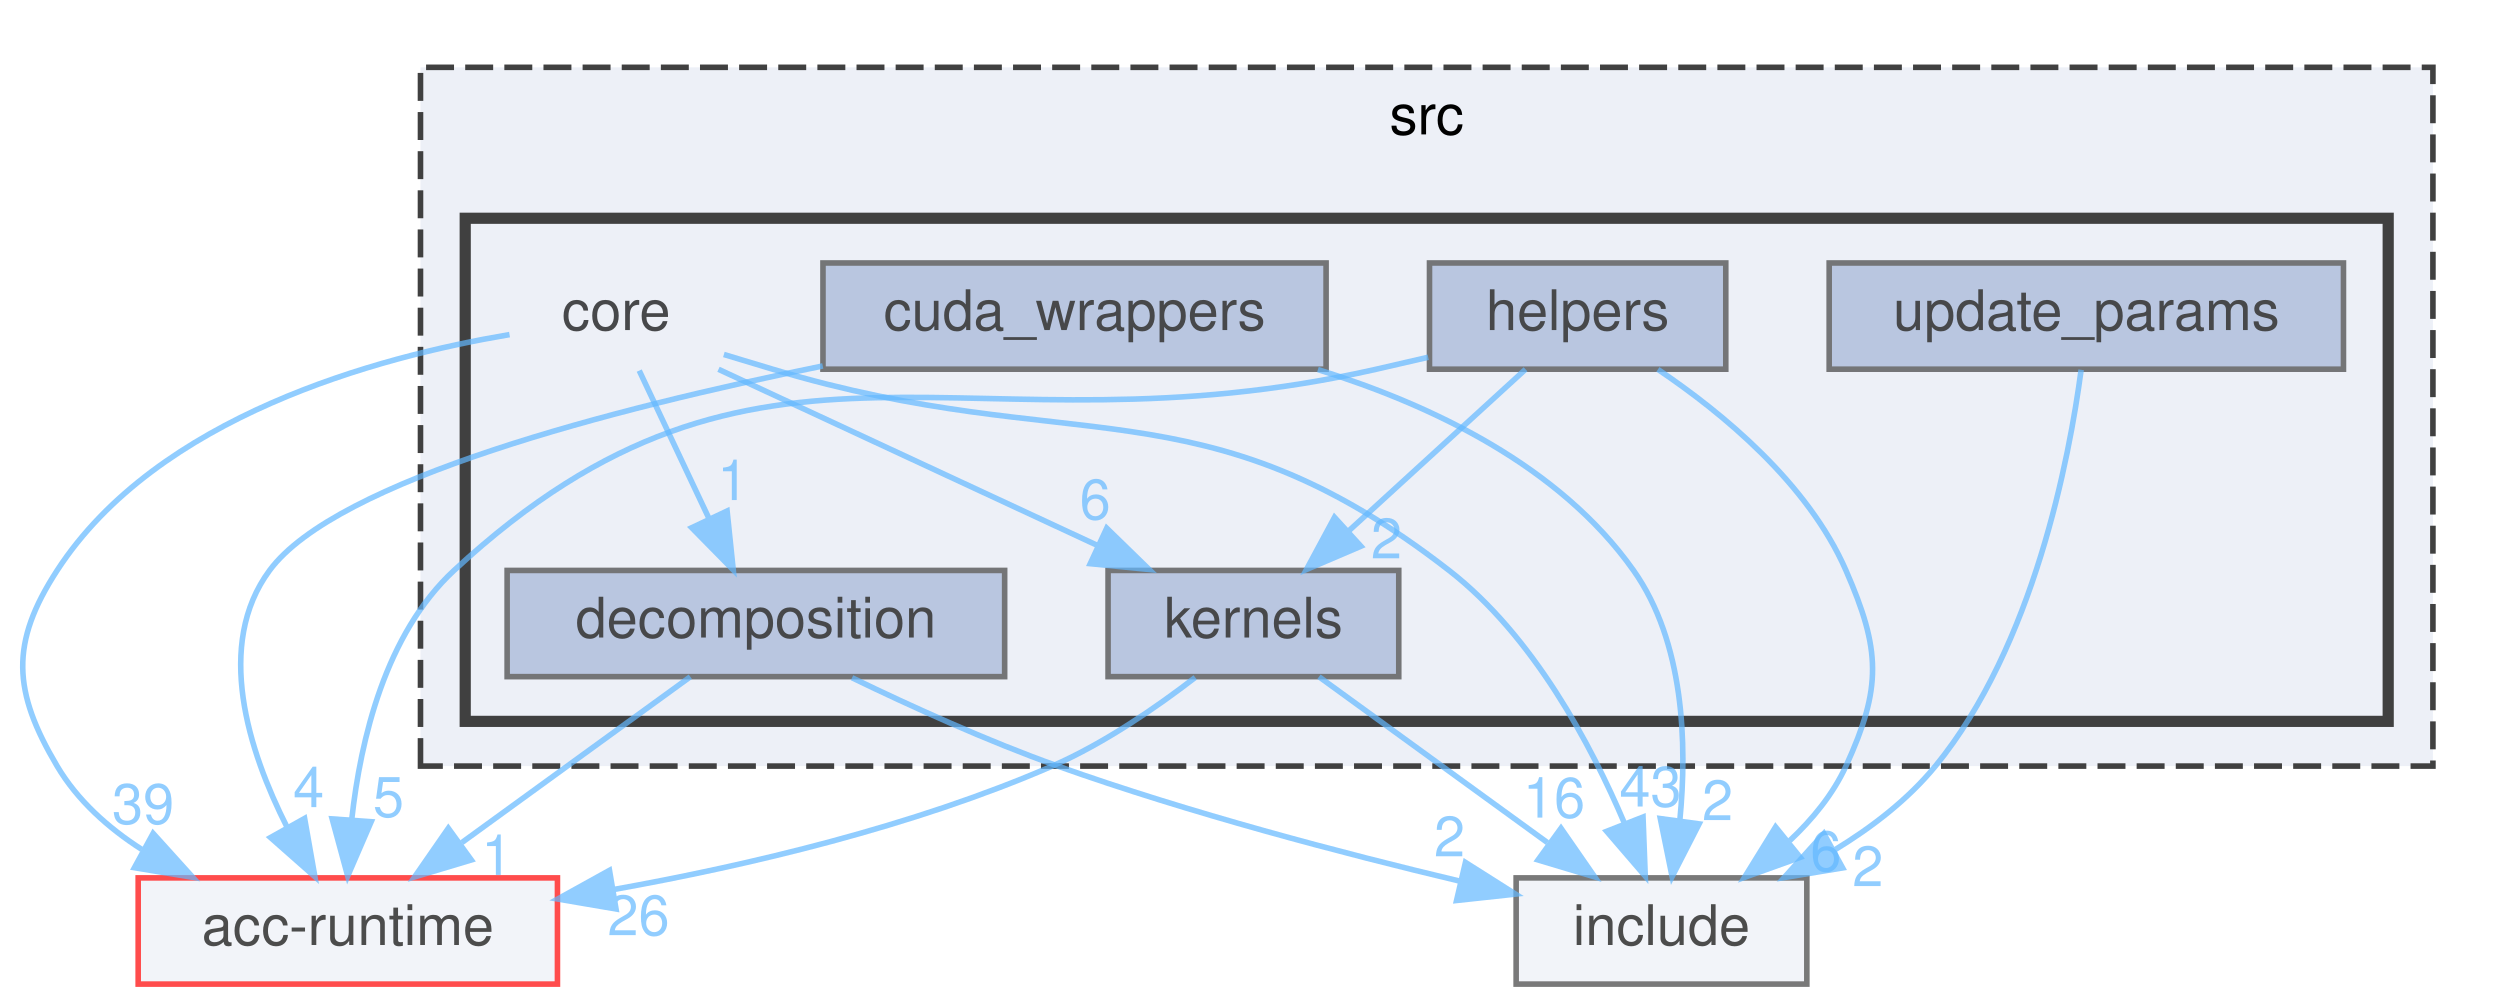
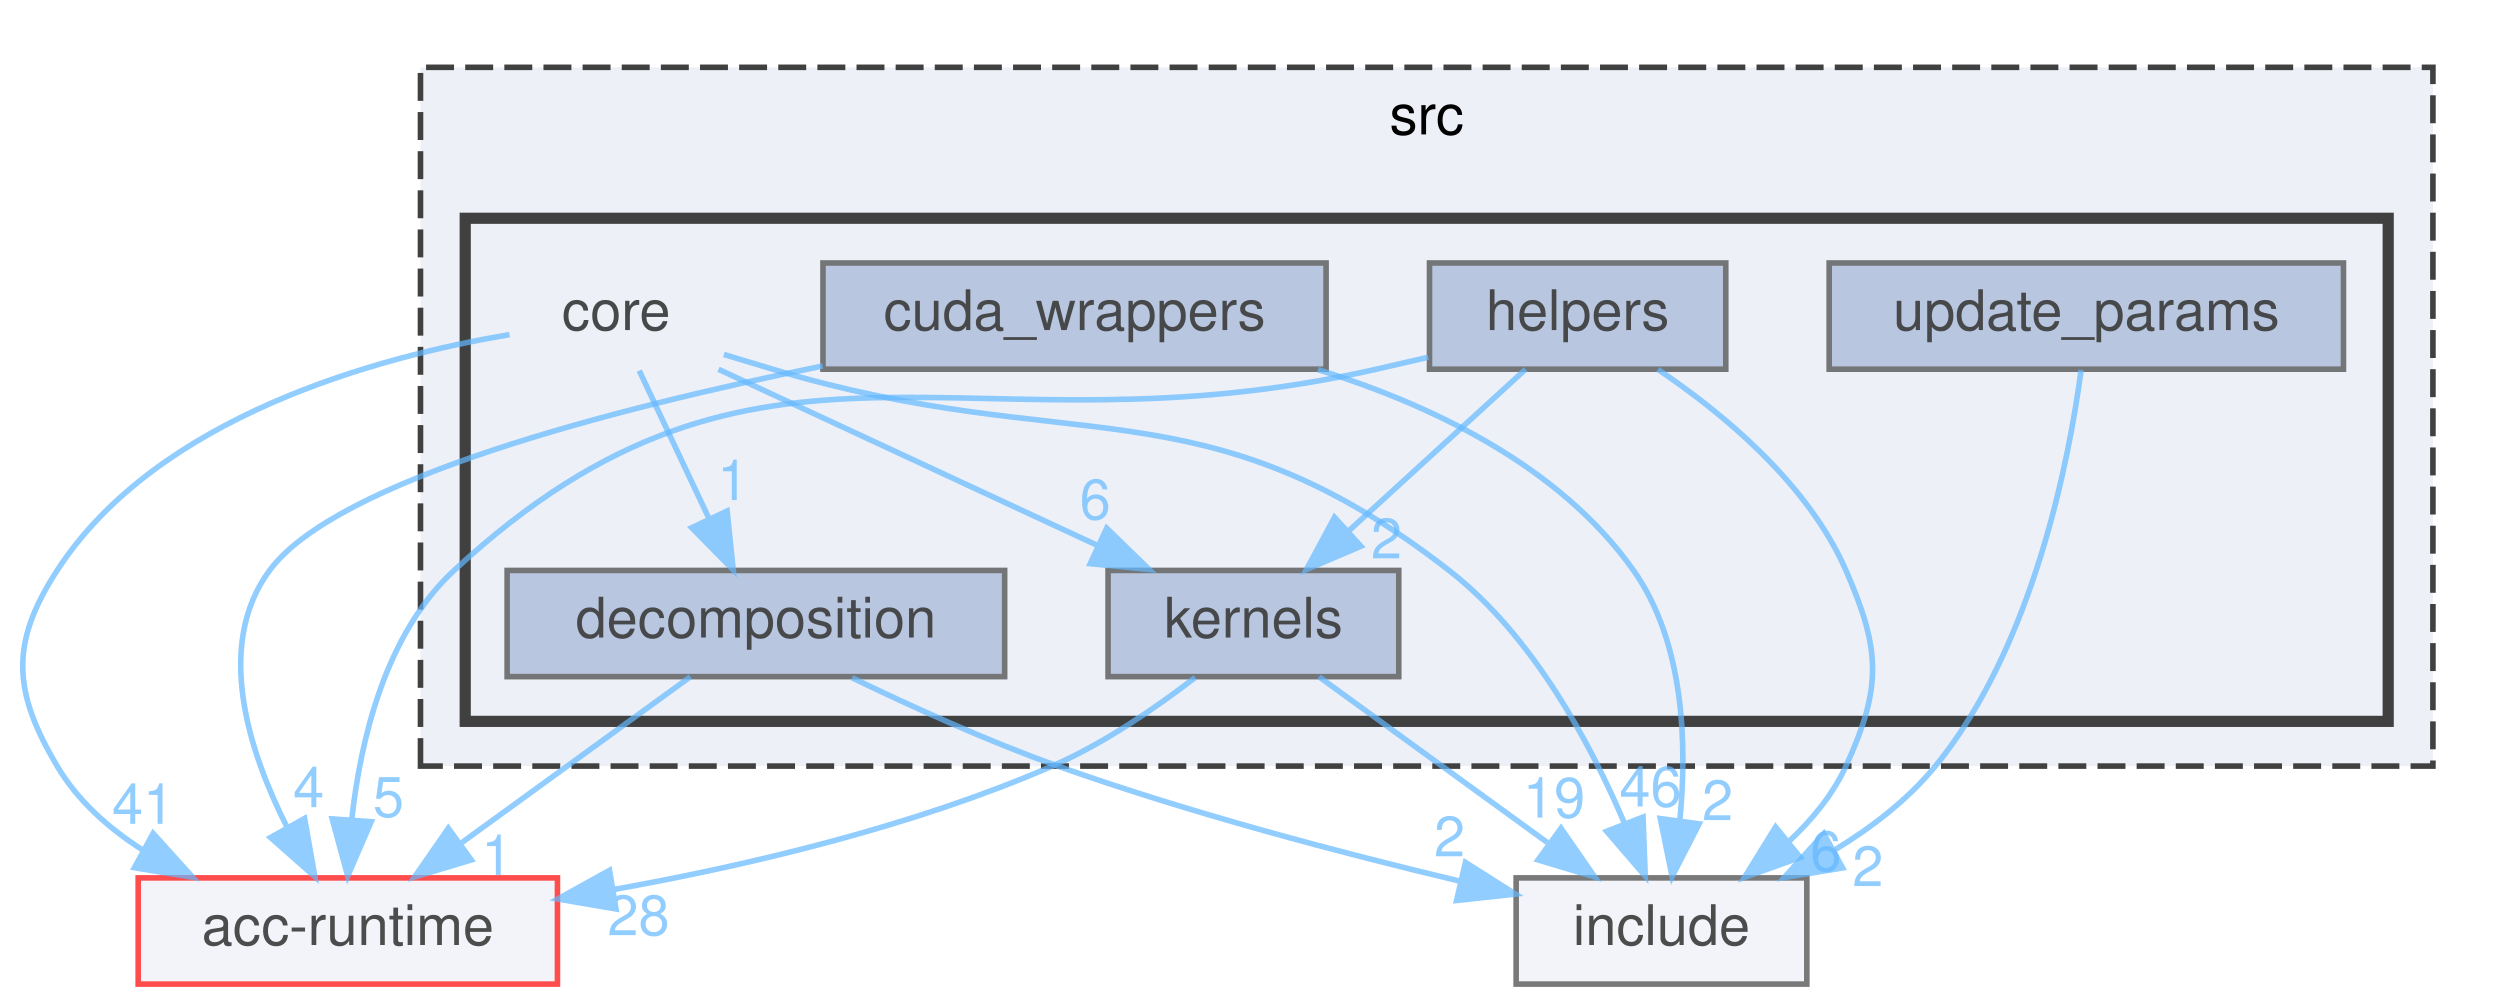
<svg xmlns="http://www.w3.org/2000/svg" xmlns:xlink="http://www.w3.org/1999/xlink" width="447pt" height="180pt" viewBox="0.00 0.00 447.22 180.00">
  <svg id="main" version="1.1" xml:space="preserve">
    <style type="text/css">
.node, .edge {opacity: 0.7;}
.node.selected, .edge.selected {opacity: 1;}
.edge:hover path { stroke: red; }
.edge:hover polygon { stroke: red; fill: red; }
</style>
    <svg id="graph" class="graph">
      <g id="graph0" class="graph" transform="scale(1 1) rotate(0) translate(4 176)">
        <g id="clust1" class="cluster">
          <g id="a_clust1">
            <a xlink:href="dir_68267d1309a1af8e8297ef4c3efbcdba.html" target="_top" xlink:title="src">
              <polygon fill="#edf0f7" stroke="#404040" stroke-dasharray="5,2" points="71.22,-39 71.22,-164 431.22,-164 431.22,-39 71.22,-39" />
              <text text-anchor="middle" x="251.22" y="-152" font-family="Helvetica,sans-Serif" font-size="10.00">src</text>
            </a>
          </g>
        </g>
        <g id="clust2" class="cluster">
          <g id="a_clust2">
            <a xlink:href="dir_aebb8dcc11953d78e620bbef0b9e2183.html" target="_top">
              <polygon fill="#edf0f7" stroke="#404040" stroke-width="2" points="79.22,-47 79.22,-137 423.22,-137 423.22,-47 79.22,-47" />
            </a>
          </g>
        </g>
        <g id="node1" class="node">
          <text text-anchor="middle" x="106.22" y="-117" font-family="Helvetica,sans-Serif" font-size="10.00">core</text>
        </g>
        <g id="node3" class="node">
          <g id="a_node3">
            <a xlink:href="dir_1d6db6d7d0e8d182b8afd20380f7ce88.html" target="_top" xlink:title="decomposition">
              <polygon fill="#a2b4d6" stroke="#404040" points="175.72,-74 86.72,-74 86.72,-55 175.72,-55 175.72,-74" />
              <text text-anchor="middle" x="131.22" y="-62" font-family="Helvetica,sans-Serif" font-size="10.00">decomposition</text>
            </a>
          </g>
        </g>
        <g id="edge1" class="edge">
          <g id="a_edge1">
            <a xlink:href="dir_000022_000024.html" target="_top">
              <path fill="none" stroke="#63b8ff" d="M110.35,-109.75C113.73,-102.57 118.63,-92.18 122.84,-83.27" />
              <polygon fill="#63b8ff" stroke="#63b8ff" points="126.07,-84.63 127.17,-74.09 119.74,-81.64 126.07,-84.63" />
            </a>
          </g>
          <g id="a_edge1-headlabel">
            <a xlink:href="dir_000022_000024.html" target="_top" xlink:title="1">
              <text text-anchor="middle" x="127.1" y="-86.59" font-family="Helvetica,sans-Serif" font-size="10.00" fill="#63b8ff">1</text>
            </a>
          </g>
        </g>
        <g id="node5" class="node">
          <g id="a_node5">
            <a xlink:href="dir_6c4b2ad16fd083bd77445f3f3def4082.html" target="_top" xlink:title="kernels">
              <polygon fill="#a2b4d6" stroke="#404040" points="246.22,-74 194.22,-74 194.22,-55 246.22,-55 246.22,-74" />
              <text text-anchor="middle" x="220.22" y="-62" font-family="Helvetica,sans-Serif" font-size="10.00">kernels</text>
            </a>
          </g>
        </g>
        <g id="edge3" class="edge">
          <g id="a_edge3">
            <a xlink:href="dir_000022_000040.html" target="_top">
              <path fill="none" stroke="#63b8ff" d="M124.53,-109.98C142.87,-101.46 171.33,-88.23 192.45,-78.41" />
              <polygon fill="#63b8ff" stroke="#63b8ff" points="193.98,-81.56 201.57,-74.17 191.03,-75.21 193.98,-81.56" />
            </a>
          </g>
          <g id="a_edge3-headlabel">
            <a xlink:href="dir_000022_000040.html" target="_top" xlink:title="6">
              <text text-anchor="middle" x="191.91" y="-83.15" font-family="Helvetica,sans-Serif" font-size="10.00" fill="#63b8ff">6</text>
            </a>
          </g>
        </g>
        <g id="node7" class="node">
          <g id="a_node7">
            <a xlink:href="dir_2dc8787002676dc565357b7cfa0121df.html" target="_top" xlink:title="acc-runtime">
              <polygon fill="#edf0f7" stroke="red" points="95.72,-19 20.72,-19 20.72,0 95.72,0 95.72,-19" />
              <text text-anchor="middle" x="58.22" y="-7" font-family="Helvetica,sans-Serif" font-size="10.00">acc-runtime</text>
            </a>
          </g>
        </g>
        <g id="edge2" class="edge">
          <g id="a_edge2">
            <a xlink:href="dir_000022_000006.html" target="_top">
              <path fill="none" stroke="#63b8ff" d="M87.15,-116.19C63.5,-112.2 24.13,-101.57 6.22,-74 -2.25,-60.95 -1.71,-52.38 6.22,-39 9.85,-32.87 15.32,-27.97 21.36,-24.09" />
              <polygon fill="#63b8ff" stroke="#63b8ff" points="23.39,-26.96 30.49,-19.1 20.04,-20.82 23.39,-26.96" />
            </a>
          </g>
          <g id="a_edge2-headlabel">
-             <a xlink:href="dir_000022_000006.html" target="_top" xlink:title="39">
-               <text text-anchor="middle" x="21.6" y="-28.68" font-family="Helvetica,sans-Serif" font-size="10.00" fill="#63b8ff">39</text>
+             <a xlink:href="dir_000022_000006.html" target="_top" xlink:title="41">
+               <text text-anchor="middle" x="21.6" y="-28.68" font-family="Helvetica,sans-Serif" font-size="10.00" fill="#63b8ff">41</text>
            </a>
          </g>
        </g>
        <g id="node8" class="node">
          <g id="a_node8">
            <a xlink:href="dir_d44c64559bbebec7f509842c48db8b23.html" target="_top" xlink:title="include">
              <polygon fill="#edf0f7" stroke="#404040" points="319.22,-19 267.22,-19 267.22,0 319.22,0 319.22,-19" />
              <text text-anchor="middle" x="293.22" y="-7" font-family="Helvetica,sans-Serif" font-size="10.00">include</text>
            </a>
          </g>
        </g>
        <g id="edge4" class="edge">
          <g id="a_edge4">
            <a xlink:href="dir_000022_000037.html" target="_top">
              <path fill="none" stroke="#63b8ff" d="M125.49,-112.63C128.42,-111.75 131.4,-110.85 134.22,-110 187.95,-93.85 210.91,-108.42 255.22,-74 270.24,-62.33 280.6,-42.92 286.66,-28.62" />
              <polygon fill="#63b8ff" stroke="#63b8ff" points="289.92,-29.89 290.32,-19.3 283.41,-27.33 289.92,-29.89" />
            </a>
          </g>
          <g id="a_edge4-headlabel">
-             <a xlink:href="dir_000022_000037.html" target="_top" xlink:title="43">
-               <text text-anchor="middle" x="291.25" y="-31.77" font-family="Helvetica,sans-Serif" font-size="10.00" fill="#63b8ff">43</text>
+             <a xlink:href="dir_000022_000037.html" target="_top" xlink:title="46">
+               <text text-anchor="middle" x="291.25" y="-31.77" font-family="Helvetica,sans-Serif" font-size="10.00" fill="#63b8ff">46</text>
            </a>
          </g>
        </g>
        <g id="node2" class="node">
          <g id="a_node2">
            <a xlink:href="dir_d9c09af936de384e942a3cb07f82204c.html" target="_top" xlink:title="cuda_wrappers">
              <polygon fill="#a2b4d6" stroke="#404040" points="233.22,-129 143.22,-129 143.22,-110 233.22,-110 233.22,-129" />
              <text text-anchor="middle" x="188.22" y="-117" font-family="Helvetica,sans-Serif" font-size="10.00">cuda_wrappers</text>
            </a>
          </g>
        </g>
        <g id="edge5" class="edge">
          <g id="a_edge5">
            <a xlink:href="dir_000023_000006.html" target="_top">
              <path fill="none" stroke="#63b8ff" d="M143.18,-110.58C105.54,-102.94 56.14,-90.16 44.22,-74 34.4,-60.69 40.4,-41.83 47.33,-28.12" />
              <polygon fill="#63b8ff" stroke="#63b8ff" points="50.49,-29.64 52.33,-19.21 44.39,-26.22 50.49,-29.64" />
            </a>
          </g>
          <g id="a_edge5-headlabel">
            <a xlink:href="dir_000023_000006.html" target="_top" xlink:title="4">
              <text text-anchor="middle" x="51.21" y="-31.66" font-family="Helvetica,sans-Serif" font-size="10.00" fill="#63b8ff">4</text>
            </a>
          </g>
        </g>
        <g id="edge6" class="edge">
          <g id="a_edge6">
            <a xlink:href="dir_000023_000037.html" target="_top">
              <path fill="none" stroke="#63b8ff" d="M231.76,-109.93C252.26,-103.56 275.06,-92.62 288.22,-74 297.29,-61.16 297.83,-42.99 296.51,-29.38" />
              <polygon fill="#63b8ff" stroke="#63b8ff" points="299.95,-28.66 295.12,-19.23 293.01,-29.61 299.95,-28.66" />
            </a>
          </g>
          <g id="a_edge6-headlabel">
            <a xlink:href="dir_000023_000037.html" target="_top" xlink:title="2">
              <text text-anchor="middle" x="303.25" y="-29.33" font-family="Helvetica,sans-Serif" font-size="10.00" fill="#63b8ff">2</text>
            </a>
          </g>
        </g>
        <g id="edge7" class="edge">
          <g id="a_edge7">
            <a xlink:href="dir_000024_000006.html" target="_top">
              <path fill="none" stroke="#63b8ff" d="M119.49,-54.98C108.49,-47 91.8,-34.88 78.61,-25.31" />
              <polygon fill="#63b8ff" stroke="#63b8ff" points="80.31,-22.21 70.16,-19.17 76.2,-27.88 80.31,-22.21" />
            </a>
          </g>
          <g id="a_edge7-headlabel">
            <a xlink:href="dir_000024_000006.html" target="_top" xlink:title="1">
              <text text-anchor="middle" x="84.89" y="-19.53" font-family="Helvetica,sans-Serif" font-size="10.00" fill="#63b8ff">1</text>
            </a>
          </g>
        </g>
        <g id="edge8" class="edge">
          <g id="a_edge8">
            <a xlink:href="dir_000024_000037.html" target="_top">
              <path fill="none" stroke="#63b8ff" d="M148.42,-54.8C158.88,-49.74 172.61,-43.49 185.22,-39 208.77,-30.62 235.99,-23.45 257.21,-18.4" />
              <polygon fill="#63b8ff" stroke="#63b8ff" points="258.15,-21.77 267.1,-16.1 256.56,-14.96 258.15,-21.77" />
            </a>
          </g>
          <g id="a_edge8-headlabel">
            <a xlink:href="dir_000024_000037.html" target="_top" xlink:title="2">
              <text text-anchor="middle" x="255.3" y="-22.85" font-family="Helvetica,sans-Serif" font-size="10.00" fill="#63b8ff">2</text>
            </a>
          </g>
        </g>
        <g id="node4" class="node">
          <g id="a_node4">
            <a xlink:href="dir_707aa52d67938117542c6646238d6f70.html" target="_top" xlink:title="helpers">
              <polygon fill="#a2b4d6" stroke="#404040" points="304.72,-129 251.72,-129 251.72,-110 304.72,-110 304.72,-129" />
              <text text-anchor="middle" x="278.22" y="-117" font-family="Helvetica,sans-Serif" font-size="10.00">helpers</text>
            </a>
          </g>
        </g>
        <g id="edge10" class="edge">
          <g id="a_edge10">
            <a xlink:href="dir_000036_000040.html" target="_top">
              <path fill="none" stroke="#63b8ff" d="M268.9,-109.98C260.41,-102.23 247.66,-90.58 237.34,-81.14" />
              <polygon fill="#63b8ff" stroke="#63b8ff" points="239.45,-78.33 229.71,-74.17 234.73,-83.5 239.45,-78.33" />
            </a>
          </g>
          <g id="a_edge10-headlabel">
            <a xlink:href="dir_000036_000040.html" target="_top" xlink:title="2">
              <text text-anchor="middle" x="244.02" y="-76.16" font-family="Helvetica,sans-Serif" font-size="10.00" fill="#63b8ff">2</text>
            </a>
          </g>
        </g>
        <g id="edge9" class="edge">
          <g id="a_edge9">
            <a xlink:href="dir_000036_000006.html" target="_top">
              <path fill="none" stroke="#63b8ff" d="M251.49,-112.14C248.37,-111.41 245.22,-110.68 242.22,-110 169.02,-93.38 132.27,-125.02 77.22,-74 64.96,-62.64 60.5,-43.74 58.93,-29.51" />
              <polygon fill="#63b8ff" stroke="#63b8ff" points="62.4,-29.05 58.2,-19.33 55.42,-29.55 62.4,-29.05" />
            </a>
          </g>
          <g id="a_edge9-headlabel">
            <a xlink:href="dir_000036_000006.html" target="_top" xlink:title="5">
              <text text-anchor="middle" x="65.49" y="-29.93" font-family="Helvetica,sans-Serif" font-size="10.00" fill="#63b8ff">5</text>
            </a>
          </g>
        </g>
        <g id="edge11" class="edge">
          <g id="a_edge11">
            <a xlink:href="dir_000036_000037.html" target="_top">
              <path fill="none" stroke="#63b8ff" d="M292.58,-109.96C304.09,-102.21 319.4,-89.62 326.22,-74 332.44,-59.74 332.69,-53.14 326.22,-39 323.91,-33.97 320.23,-29.48 316.15,-25.65" />
              <polygon fill="#63b8ff" stroke="#63b8ff" points="318.04,-22.67 308.06,-19.09 313.63,-28.11 318.04,-22.67" />
            </a>
          </g>
          <g id="a_edge11-headlabel">
            <a xlink:href="dir_000036_000037.html" target="_top" xlink:title="6">
              <text text-anchor="middle" x="322.62" y="-20.22" font-family="Helvetica,sans-Serif" font-size="10.00" fill="#63b8ff">6</text>
            </a>
          </g>
        </g>
        <g id="edge12" class="edge">
          <g id="a_edge12">
            <a xlink:href="dir_000040_000006.html" target="_top">
              <path fill="none" stroke="#63b8ff" d="M209.81,-54.86C202.94,-49.56 193.51,-43.04 184.22,-39 159.38,-28.21 129.94,-21.25 105.77,-16.92" />
              <polygon fill="#63b8ff" stroke="#63b8ff" points="106.2,-13.44 95.76,-15.22 105.03,-20.35 106.2,-13.44" />
            </a>
          </g>
          <g id="a_edge12-headlabel">
-             <a xlink:href="dir_000040_000006.html" target="_top" xlink:title="26">
-               <text text-anchor="middle" x="110.22" y="-8.75" font-family="Helvetica,sans-Serif" font-size="10.00" fill="#63b8ff">26</text>
+             <a xlink:href="dir_000040_000006.html" target="_top" xlink:title="28">
+               <text text-anchor="middle" x="110.22" y="-8.75" font-family="Helvetica,sans-Serif" font-size="10.00" fill="#63b8ff">28</text>
            </a>
          </g>
        </g>
        <g id="edge13" class="edge">
          <g id="a_edge13">
            <a xlink:href="dir_000040_000037.html" target="_top">
              <path fill="none" stroke="#63b8ff" d="M231.95,-54.98C242.95,-47 259.64,-34.88 272.82,-25.31" />
              <polygon fill="#63b8ff" stroke="#63b8ff" points="275.24,-27.88 281.28,-19.17 271.13,-22.21 275.24,-27.88" />
            </a>
          </g>
          <g id="a_edge13-headlabel">
-             <a xlink:href="dir_000040_000037.html" target="_top" xlink:title="16">
-               <text text-anchor="middle" x="274" y="-29.79" font-family="Helvetica,sans-Serif" font-size="10.00" fill="#63b8ff">16</text>
+             <a xlink:href="dir_000040_000037.html" target="_top" xlink:title="19">
+               <text text-anchor="middle" x="274" y="-29.79" font-family="Helvetica,sans-Serif" font-size="10.00" fill="#63b8ff">19</text>
            </a>
          </g>
        </g>
        <g id="node6" class="node">
          <g id="a_node6">
            <a xlink:href="dir_3a2ce0b22f3ec8f8685484a8dd397970.html" target="_top" xlink:title="update_params">
              <polygon fill="#a2b4d6" stroke="#404040" points="415.22,-129 323.22,-129 323.22,-110 415.22,-110 415.22,-129" />
              <text text-anchor="middle" x="369.22" y="-117" font-family="Helvetica,sans-Serif" font-size="10.00">update_params</text>
            </a>
          </g>
        </g>
        <g id="edge14" class="edge">
          <g id="a_edge14">
            <a xlink:href="dir_000077_000037.html" target="_top">
              <path fill="none" stroke="#63b8ff" d="M368.29,-109.89C366.2,-94.2 359.85,-60.55 342.22,-39 337.33,-33.03 330.85,-28.04 324.2,-24" />
              <polygon fill="#63b8ff" stroke="#63b8ff" points="325.62,-20.79 315.16,-19.06 322.26,-26.93 325.62,-20.79" />
            </a>
          </g>
          <g id="a_edge14-headlabel">
            <a xlink:href="dir_000077_000037.html" target="_top" xlink:title="2">
              <text text-anchor="middle" x="330.13" y="-17.52" font-family="Helvetica,sans-Serif" font-size="10.00" fill="#63b8ff">2</text>
            </a>
          </g>
        </g>
      </g>
    </svg>
  </svg>
  <style type="text/css">

[data-mouse-over-selected='false'] { opacity: 0.7; }
[data-mouse-over-selected='true']  { opacity: 1.0; }

</style>
</svg>
